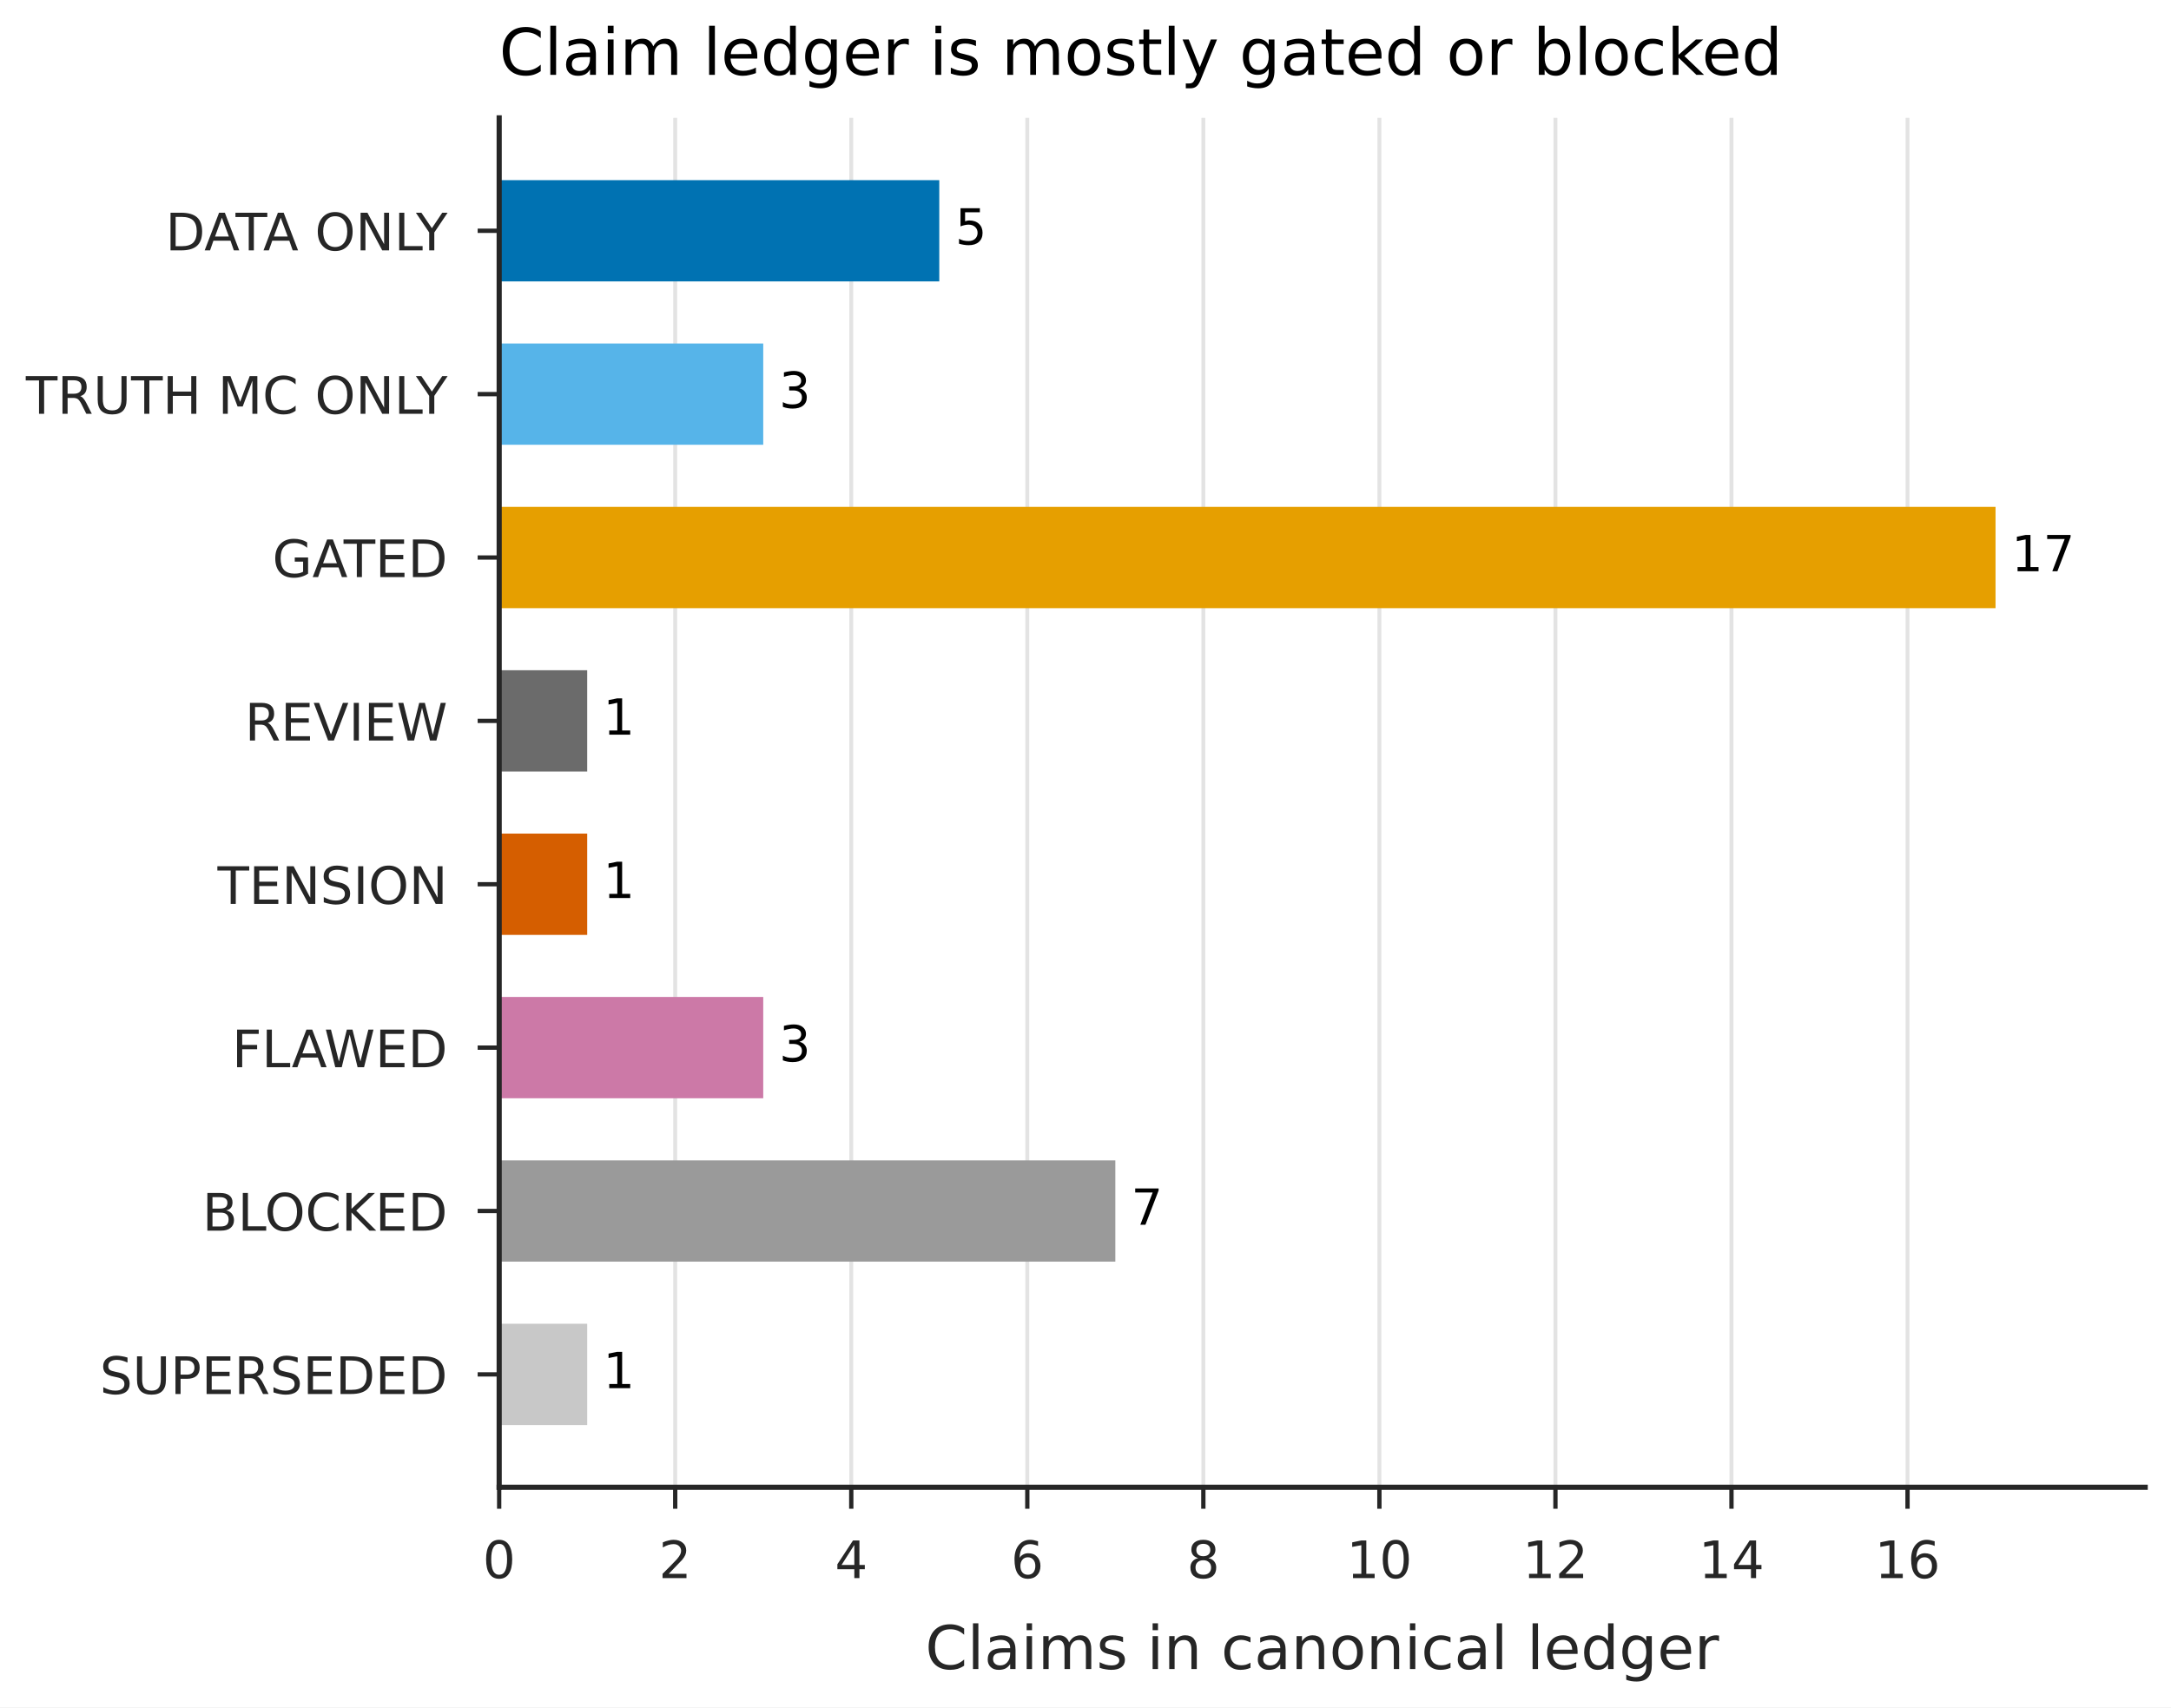
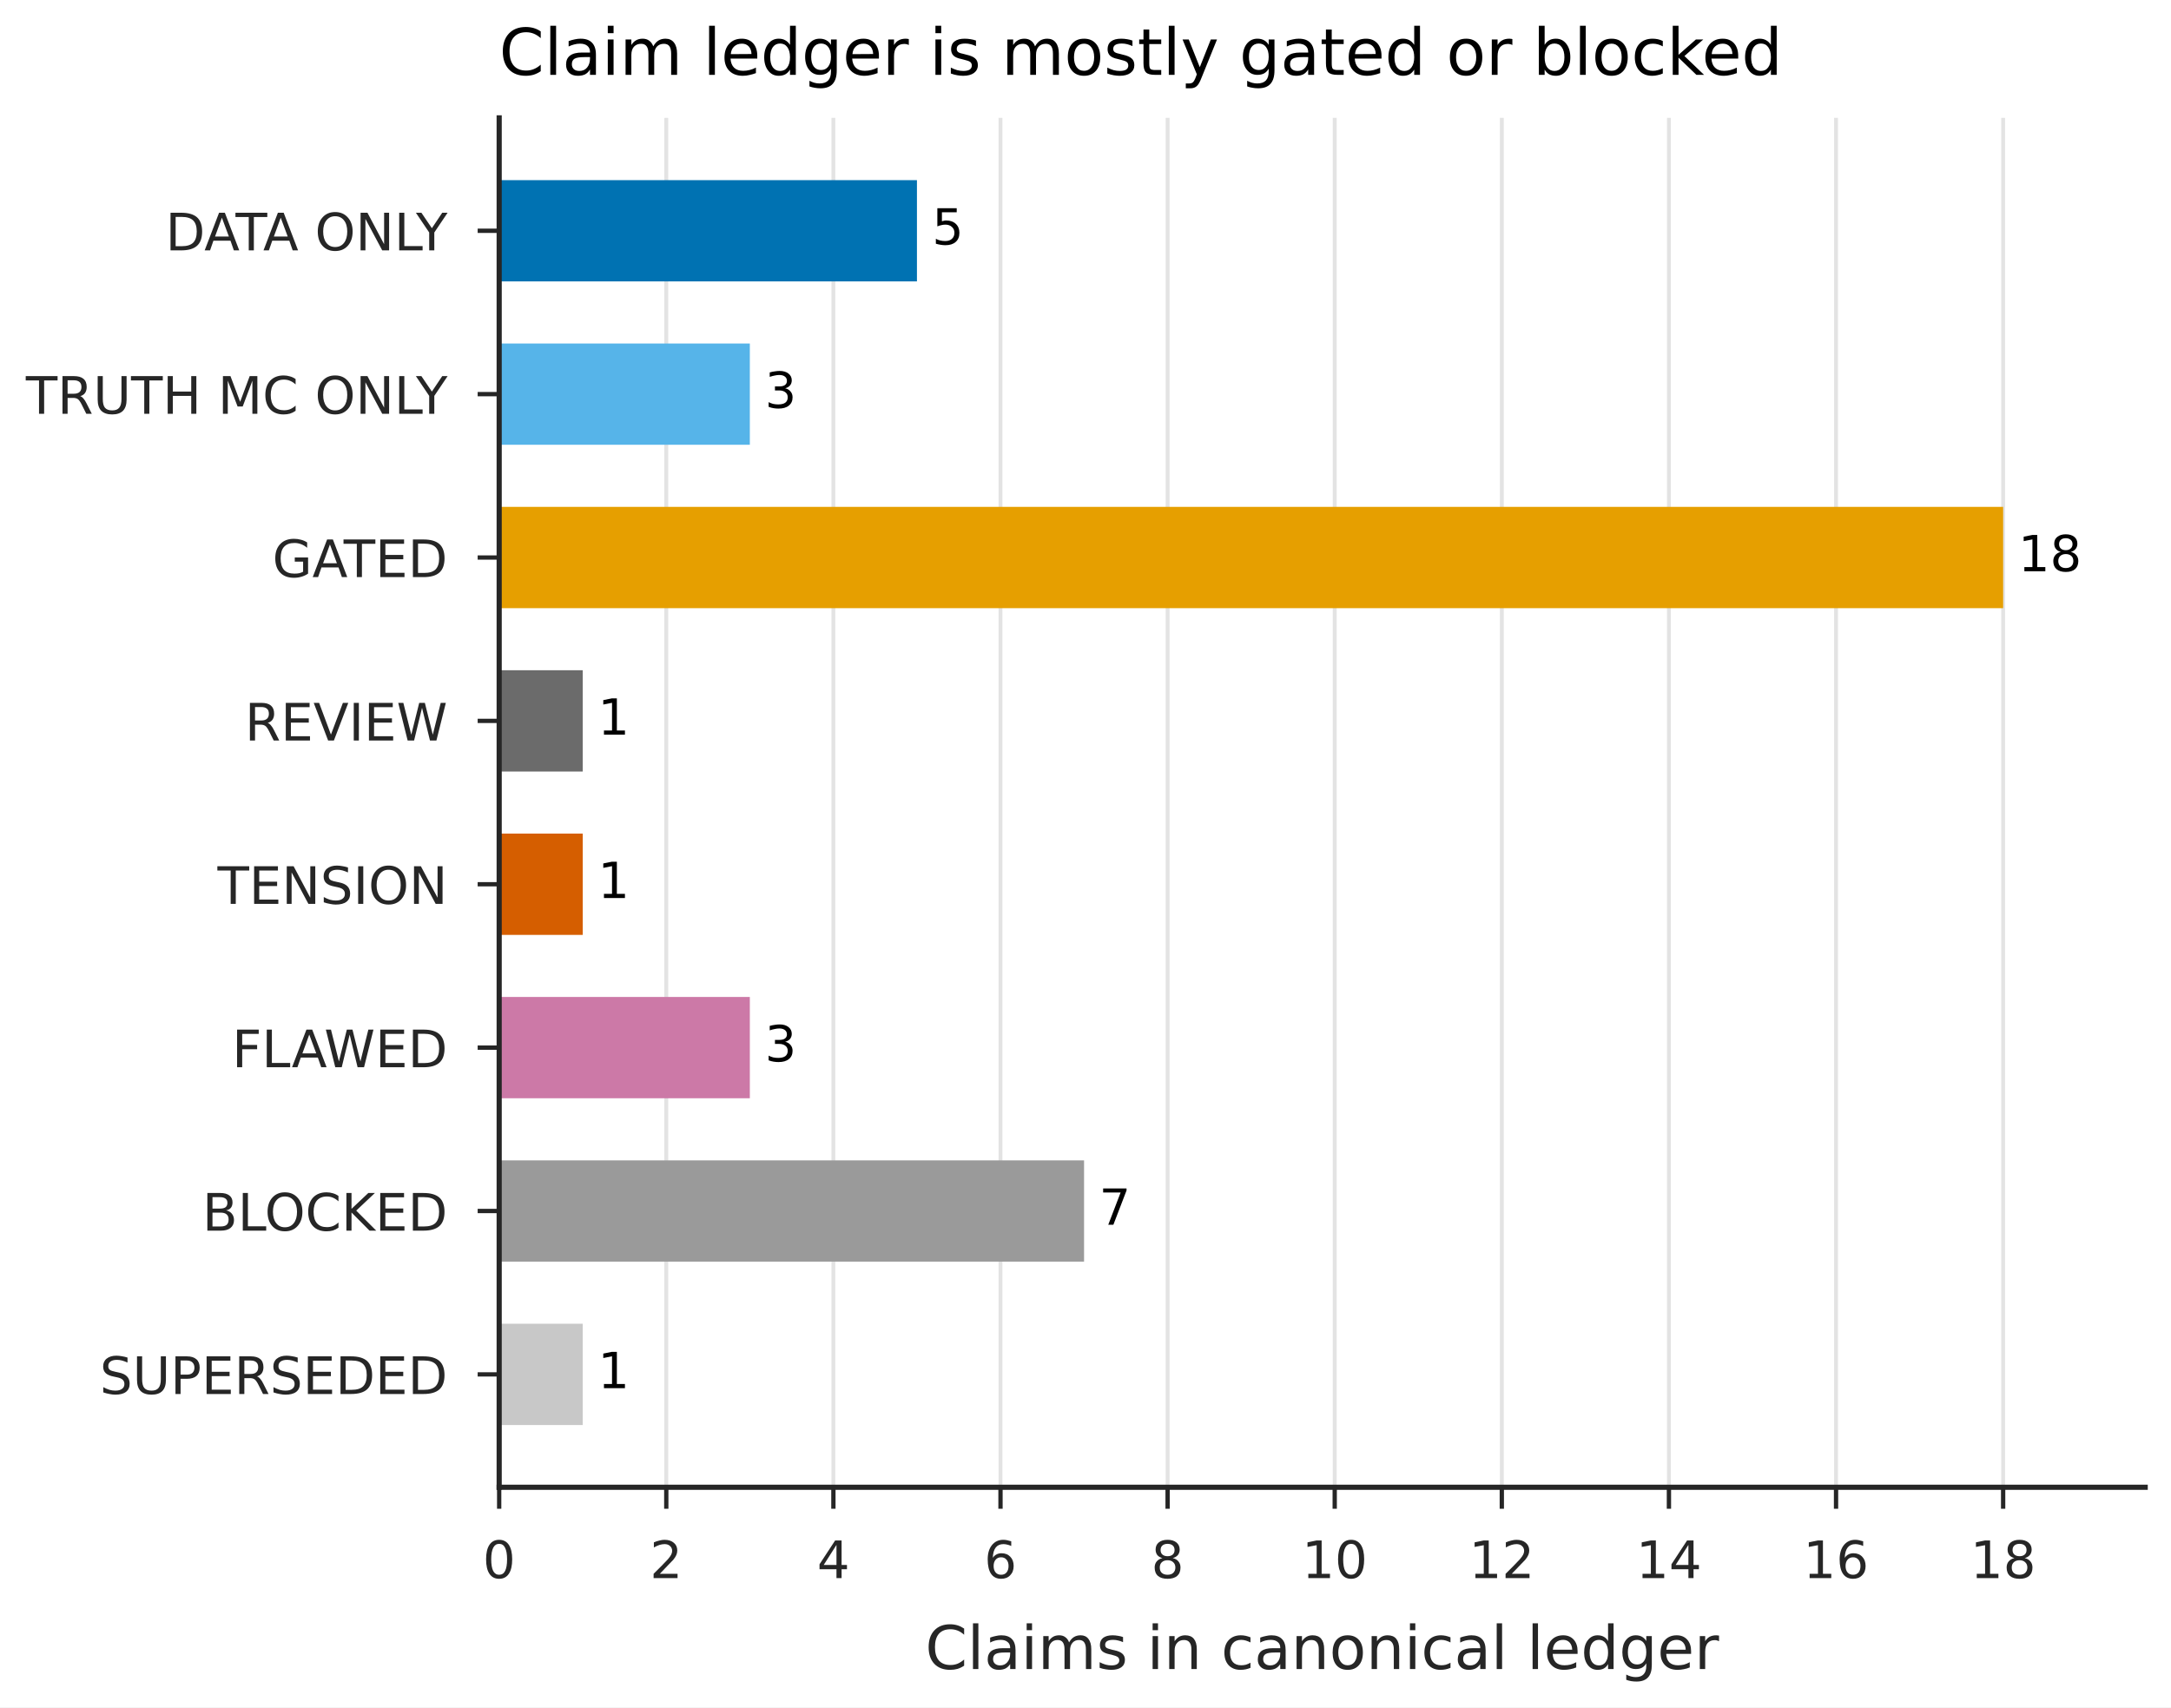
<svg xmlns="http://www.w3.org/2000/svg" xmlns:xlink="http://www.w3.org/1999/xlink" width="252.283pt" height="198.425pt" viewBox="0 0 252.283 198.425" version="1.1">
  <defs>
    <style type="text/css">*{stroke-linejoin: round; stroke-linecap: butt}</style>
  </defs>
  <g id="figure_1">
    <g id="patch_1">
      <path d="M 0 198.425  L 252.283 198.425  L 252.283 0  L 0 0  z " style="fill: #ffffff" />
    </g>
    <g id="axes_1">
      <g id="patch_2">
        <path d="M 58.007 172.843  L 249.283 172.843  L 249.283 13.699  L 58.007 13.699  z " style="fill: #ffffff" />
      </g>
      <g id="matplotlib.axis_1">
        <g id="xtick_1">
          <g id="line2d_1">
            <path d="M 58.007 172.843  L 58.007 13.699  " clip-path="url(#paaef369339)" style="fill: none; stroke: #d8d8d8; stroke-opacity: 0.7; stroke-width: 0.45; stroke-linecap: square" />
          </g>
          <g id="line2d_2">
            <defs>
              <path id="mf00183c285" d="M 0 0  L 0 2.5  " style="stroke: #262626; stroke-width: 0.5" />
            </defs>
            <g>
              <use xlink:href="#mf00183c285" x="58.007" y="172.843" style="fill: #262626; stroke: #262626; stroke-width: 0.5" />
            </g>
          </g>
          <g id="text_1">
            <text style="font-size: 6px; font-family: 'DejaVu Sans', 'Arial', 'Liberation Sans', sans-serif; text-anchor: middle; fill: #262626" x="58.007" y="183.402" transform="rotate(-0 58.00711 183.4025)">0</text>
          </g>
        </g>
        <g id="xtick_2">
          <g id="line2d_3">
-             <path d="M 78.464 172.843  L 78.464 13.699  " clip-path="url(#paaef369339)" style="fill: none; stroke: #d8d8d8; stroke-opacity: 0.7; stroke-width: 0.45; stroke-linecap: square" />
+             <path d="M 77.426 172.843  L 77.426 13.699  " clip-path="url(#paaef369339)" style="fill: none; stroke: #d8d8d8; stroke-opacity: 0.7; stroke-width: 0.45; stroke-linecap: square" />
          </g>
          <g id="line2d_4">
            <g>
-               <use xlink:href="#mf00183c285" x="78.464" y="172.843" style="fill: #262626; stroke: #262626; stroke-width: 0.5" />
+               <use xlink:href="#mf00183c285" x="77.426" y="172.843" style="fill: #262626; stroke: #262626; stroke-width: 0.5" />
            </g>
          </g>
          <g id="text_2">
-             <text style="font-size: 6px; font-family: 'DejaVu Sans', 'Arial', 'Liberation Sans', sans-serif; text-anchor: middle; fill: #262626" x="78.464" y="183.402" transform="rotate(-0 78.46445 183.4025)">2</text>
+             <text style="font-size: 6px; font-family: 'DejaVu Sans', 'Arial', 'Liberation Sans', sans-serif; text-anchor: middle; fill: #262626" x="77.426" y="183.402" transform="rotate(-0 77.42601 183.4025)">2</text>
          </g>
        </g>
        <g id="xtick_3">
          <g id="line2d_5">
-             <path d="M 98.922 172.843  L 98.922 13.699  " clip-path="url(#paaef369339)" style="fill: none; stroke: #d8d8d8; stroke-opacity: 0.7; stroke-width: 0.45; stroke-linecap: square" />
+             <path d="M 96.845 172.843  L 96.845 13.699  " clip-path="url(#paaef369339)" style="fill: none; stroke: #d8d8d8; stroke-opacity: 0.7; stroke-width: 0.45; stroke-linecap: square" />
          </g>
          <g id="line2d_6">
            <g>
-               <use xlink:href="#mf00183c285" x="98.922" y="172.843" style="fill: #262626; stroke: #262626; stroke-width: 0.5" />
+               <use xlink:href="#mf00183c285" x="96.845" y="172.843" style="fill: #262626; stroke: #262626; stroke-width: 0.5" />
            </g>
          </g>
          <g id="text_3">
-             <text style="font-size: 6px; font-family: 'DejaVu Sans', 'Arial', 'Liberation Sans', sans-serif; text-anchor: middle; fill: #262626" x="98.922" y="183.402" transform="rotate(-0 98.92179 183.4025)">4</text>
+             <text style="font-size: 6px; font-family: 'DejaVu Sans', 'Arial', 'Liberation Sans', sans-serif; text-anchor: middle; fill: #262626" x="96.845" y="183.402" transform="rotate(-0 96.8449 183.4025)">4</text>
          </g>
        </g>
        <g id="xtick_4">
          <g id="line2d_7">
-             <path d="M 119.379 172.843  L 119.379 13.699  " clip-path="url(#paaef369339)" style="fill: none; stroke: #d8d8d8; stroke-opacity: 0.7; stroke-width: 0.45; stroke-linecap: square" />
+             <path d="M 116.264 172.843  L 116.264 13.699  " clip-path="url(#paaef369339)" style="fill: none; stroke: #d8d8d8; stroke-opacity: 0.7; stroke-width: 0.45; stroke-linecap: square" />
          </g>
          <g id="line2d_8">
            <g>
-               <use xlink:href="#mf00183c285" x="119.379" y="172.843" style="fill: #262626; stroke: #262626; stroke-width: 0.5" />
+               <use xlink:href="#mf00183c285" x="116.264" y="172.843" style="fill: #262626; stroke: #262626; stroke-width: 0.5" />
            </g>
          </g>
          <g id="text_4">
-             <text style="font-size: 6px; font-family: 'DejaVu Sans', 'Arial', 'Liberation Sans', sans-serif; text-anchor: middle; fill: #262626" x="119.379" y="183.402" transform="rotate(-0 119.3791 183.4025)">6</text>
+             <text style="font-size: 6px; font-family: 'DejaVu Sans', 'Arial', 'Liberation Sans', sans-serif; text-anchor: middle; fill: #262626" x="116.264" y="183.402" transform="rotate(-0 116.2638 183.4025)">6</text>
          </g>
        </g>
        <g id="xtick_5">
          <g id="line2d_9">
-             <path d="M 139.836 172.843  L 139.836 13.699  " clip-path="url(#paaef369339)" style="fill: none; stroke: #d8d8d8; stroke-opacity: 0.7; stroke-width: 0.45; stroke-linecap: square" />
+             <path d="M 135.683 172.843  L 135.683 13.699  " clip-path="url(#paaef369339)" style="fill: none; stroke: #d8d8d8; stroke-opacity: 0.7; stroke-width: 0.45; stroke-linecap: square" />
          </g>
          <g id="line2d_10">
            <g>
-               <use xlink:href="#mf00183c285" x="139.836" y="172.843" style="fill: #262626; stroke: #262626; stroke-width: 0.5" />
+               <use xlink:href="#mf00183c285" x="135.683" y="172.843" style="fill: #262626; stroke: #262626; stroke-width: 0.5" />
            </g>
          </g>
          <g id="text_5">
-             <text style="font-size: 6px; font-family: 'DejaVu Sans', 'Arial', 'Liberation Sans', sans-serif; text-anchor: middle; fill: #262626" x="139.836" y="183.402" transform="rotate(-0 139.8365 183.4025)">8</text>
+             <text style="font-size: 6px; font-family: 'DejaVu Sans', 'Arial', 'Liberation Sans', sans-serif; text-anchor: middle; fill: #262626" x="135.683" y="183.402" transform="rotate(-0 135.6827 183.4025)">8</text>
          </g>
        </g>
        <g id="xtick_6">
          <g id="line2d_11">
-             <path d="M 160.294 172.843  L 160.294 13.699  " clip-path="url(#paaef369339)" style="fill: none; stroke: #d8d8d8; stroke-opacity: 0.7; stroke-width: 0.45; stroke-linecap: square" />
+             <path d="M 155.102 172.843  L 155.102 13.699  " clip-path="url(#paaef369339)" style="fill: none; stroke: #d8d8d8; stroke-opacity: 0.7; stroke-width: 0.45; stroke-linecap: square" />
          </g>
          <g id="line2d_12">
            <g>
-               <use xlink:href="#mf00183c285" x="160.294" y="172.843" style="fill: #262626; stroke: #262626; stroke-width: 0.5" />
+               <use xlink:href="#mf00183c285" x="155.102" y="172.843" style="fill: #262626; stroke: #262626; stroke-width: 0.5" />
            </g>
          </g>
          <g id="text_6">
-             <text style="font-size: 6px; font-family: 'DejaVu Sans', 'Arial', 'Liberation Sans', sans-serif; text-anchor: middle; fill: #262626" x="160.294" y="183.402" transform="rotate(-0 160.2938 183.4025)">10</text>
+             <text style="font-size: 6px; font-family: 'DejaVu Sans', 'Arial', 'Liberation Sans', sans-serif; text-anchor: middle; fill: #262626" x="155.102" y="183.402" transform="rotate(-0 155.1016 183.4025)">10</text>
          </g>
        </g>
        <g id="xtick_7">
          <g id="line2d_13">
-             <path d="M 180.751 172.843  L 180.751 13.699  " clip-path="url(#paaef369339)" style="fill: none; stroke: #d8d8d8; stroke-opacity: 0.7; stroke-width: 0.45; stroke-linecap: square" />
+             <path d="M 174.52 172.843  L 174.52 13.699  " clip-path="url(#paaef369339)" style="fill: none; stroke: #d8d8d8; stroke-opacity: 0.7; stroke-width: 0.45; stroke-linecap: square" />
          </g>
          <g id="line2d_14">
            <g>
-               <use xlink:href="#mf00183c285" x="180.751" y="172.843" style="fill: #262626; stroke: #262626; stroke-width: 0.5" />
+               <use xlink:href="#mf00183c285" x="174.52" y="172.843" style="fill: #262626; stroke: #262626; stroke-width: 0.5" />
            </g>
          </g>
          <g id="text_7">
-             <text style="font-size: 6px; font-family: 'DejaVu Sans', 'Arial', 'Liberation Sans', sans-serif; text-anchor: middle; fill: #262626" x="180.751" y="183.402" transform="rotate(-0 180.7511 183.4025)">12</text>
+             <text style="font-size: 6px; font-family: 'DejaVu Sans', 'Arial', 'Liberation Sans', sans-serif; text-anchor: middle; fill: #262626" x="174.52" y="183.402" transform="rotate(-0 174.5205 183.4025)">12</text>
          </g>
        </g>
        <g id="xtick_8">
          <g id="line2d_15">
-             <path d="M 201.208 172.843  L 201.208 13.699  " clip-path="url(#paaef369339)" style="fill: none; stroke: #d8d8d8; stroke-opacity: 0.7; stroke-width: 0.45; stroke-linecap: square" />
+             <path d="M 193.939 172.843  L 193.939 13.699  " clip-path="url(#paaef369339)" style="fill: none; stroke: #d8d8d8; stroke-opacity: 0.7; stroke-width: 0.45; stroke-linecap: square" />
          </g>
          <g id="line2d_16">
            <g>
-               <use xlink:href="#mf00183c285" x="201.208" y="172.843" style="fill: #262626; stroke: #262626; stroke-width: 0.5" />
+               <use xlink:href="#mf00183c285" x="193.939" y="172.843" style="fill: #262626; stroke: #262626; stroke-width: 0.5" />
            </g>
          </g>
          <g id="text_8">
-             <text style="font-size: 6px; font-family: 'DejaVu Sans', 'Arial', 'Liberation Sans', sans-serif; text-anchor: middle; fill: #262626" x="201.208" y="183.402" transform="rotate(-0 201.2085 183.4025)">14</text>
+             <text style="font-size: 6px; font-family: 'DejaVu Sans', 'Arial', 'Liberation Sans', sans-serif; text-anchor: middle; fill: #262626" x="193.939" y="183.402" transform="rotate(-0 193.9394 183.4025)">14</text>
          </g>
        </g>
        <g id="xtick_9">
          <g id="line2d_17">
-             <path d="M 221.666 172.843  L 221.666 13.699  " clip-path="url(#paaef369339)" style="fill: none; stroke: #d8d8d8; stroke-opacity: 0.7; stroke-width: 0.45; stroke-linecap: square" />
+             <path d="M 213.358 172.843  L 213.358 13.699  " clip-path="url(#paaef369339)" style="fill: none; stroke: #d8d8d8; stroke-opacity: 0.7; stroke-width: 0.45; stroke-linecap: square" />
          </g>
          <g id="line2d_18">
            <g>
-               <use xlink:href="#mf00183c285" x="221.666" y="172.843" style="fill: #262626; stroke: #262626; stroke-width: 0.5" />
+               <use xlink:href="#mf00183c285" x="213.358" y="172.843" style="fill: #262626; stroke: #262626; stroke-width: 0.5" />
            </g>
          </g>
          <g id="text_9">
-             <text style="font-size: 6px; font-family: 'DejaVu Sans', 'Arial', 'Liberation Sans', sans-serif; text-anchor: middle; fill: #262626" x="221.666" y="183.402" transform="rotate(-0 221.6658 183.4025)">16</text>
-           </g>
-         </g>
-         <g id="text_10">
+             <text style="font-size: 6px; font-family: 'DejaVu Sans', 'Arial', 'Liberation Sans', sans-serif; text-anchor: middle; fill: #262626" x="213.358" y="183.402" transform="rotate(-0 213.3583 183.4025)">16</text>
+           </g>
+         </g>
+         <g id="xtick_10">
+           <g id="line2d_19">
+             <path d="M 232.777 172.843  L 232.777 13.699  " clip-path="url(#paaef369339)" style="fill: none; stroke: #d8d8d8; stroke-opacity: 0.7; stroke-width: 0.45; stroke-linecap: square" />
+           </g>
+           <g id="line2d_20">
+             <g>
+               <use xlink:href="#mf00183c285" x="232.777" y="172.843" style="fill: #262626; stroke: #262626; stroke-width: 0.5" />
+             </g>
+           </g>
+           <g id="text_10">
+             <text style="font-size: 6px; font-family: 'DejaVu Sans', 'Arial', 'Liberation Sans', sans-serif; text-anchor: middle; fill: #262626" x="232.777" y="183.402" transform="rotate(-0 232.7772 183.4025)">18</text>
+           </g>
+         </g>
+         <g id="text_11">
          <text style="font-size: 7px; font-family: 'DejaVu Sans', 'Arial', 'Liberation Sans', sans-serif; text-anchor: middle; fill: #262626" x="153.645" y="193.969" transform="rotate(-0 153.6452 193.9692)">Claims in canonical ledger</text>
        </g>
      </g>
      <g id="matplotlib.axis_2">
        <g id="ytick_1">
-           <g id="line2d_19">
+           <g id="line2d_21">
            <defs>
              <path id="m5b9cb7b1d8" d="M 0 0  L -2.5 0  " style="stroke: #262626; stroke-width: 0.5" />
            </defs>
            <g>
              <use xlink:href="#m5b9cb7b1d8" x="58.007" y="26.819" style="fill: #262626; stroke: #262626; stroke-width: 0.5" />
            </g>
          </g>
-           <g id="text_11">
+           <g id="text_12">
            <text style="font-size: 6px; font-family: 'DejaVu Sans', 'Arial', 'Liberation Sans', sans-serif; text-anchor: end; fill: #262626" x="52.007" y="29.098" transform="rotate(-0 52.00711 29.09823)">DATA ONLY</text>
          </g>
        </g>
        <g id="ytick_2">
-           <g id="line2d_20">
+           <g id="line2d_22">
            <g>
              <use xlink:href="#m5b9cb7b1d8" x="58.007" y="45.805" style="fill: #262626; stroke: #262626; stroke-width: 0.5" />
            </g>
          </g>
-           <g id="text_12">
+           <g id="text_13">
            <text style="font-size: 6px; font-family: 'DejaVu Sans', 'Arial', 'Liberation Sans', sans-serif; text-anchor: end; fill: #262626" x="52.007" y="48.085" transform="rotate(-0 52.00711 48.08467)">TRUTH MC ONLY</text>
          </g>
        </g>
        <g id="ytick_3">
-           <g id="line2d_21">
+           <g id="line2d_23">
            <g>
              <use xlink:href="#m5b9cb7b1d8" x="58.007" y="64.792" style="fill: #262626; stroke: #262626; stroke-width: 0.5" />
            </g>
          </g>
-           <g id="text_13">
+           <g id="text_14">
            <text style="font-size: 6px; font-family: 'DejaVu Sans', 'Arial', 'Liberation Sans', sans-serif; text-anchor: end; fill: #262626" x="52.007" y="67.071" transform="rotate(-0 52.00711 67.07111)">GATED</text>
          </g>
        </g>
        <g id="ytick_4">
-           <g id="line2d_22">
+           <g id="line2d_24">
            <g>
              <use xlink:href="#m5b9cb7b1d8" x="58.007" y="83.778" style="fill: #262626; stroke: #262626; stroke-width: 0.5" />
            </g>
          </g>
-           <g id="text_14">
+           <g id="text_15">
            <text style="font-size: 6px; font-family: 'DejaVu Sans', 'Arial', 'Liberation Sans', sans-serif; text-anchor: end; fill: #262626" x="52.007" y="86.058" transform="rotate(-0 52.00711 86.05754)">REVIEW</text>
          </g>
        </g>
        <g id="ytick_5">
-           <g id="line2d_23">
+           <g id="line2d_25">
            <g>
              <use xlink:href="#m5b9cb7b1d8" x="58.007" y="102.764" style="fill: #262626; stroke: #262626; stroke-width: 0.5" />
            </g>
          </g>
-           <g id="text_15">
+           <g id="text_16">
            <text style="font-size: 6px; font-family: 'DejaVu Sans', 'Arial', 'Liberation Sans', sans-serif; text-anchor: end; fill: #262626" x="52.007" y="105.044" transform="rotate(-0 52.00711 105.044)">TENSION</text>
          </g>
        </g>
        <g id="ytick_6">
-           <g id="line2d_24">
+           <g id="line2d_26">
            <g>
              <use xlink:href="#m5b9cb7b1d8" x="58.007" y="121.751" style="fill: #262626; stroke: #262626; stroke-width: 0.5" />
            </g>
          </g>
-           <g id="text_16">
+           <g id="text_17">
            <text style="font-size: 6px; font-family: 'DejaVu Sans', 'Arial', 'Liberation Sans', sans-serif; text-anchor: end; fill: #262626" x="52.007" y="124.03" transform="rotate(-0 52.00711 124.0304)">FLAWED</text>
          </g>
        </g>
        <g id="ytick_7">
-           <g id="line2d_25">
+           <g id="line2d_27">
            <g>
              <use xlink:href="#m5b9cb7b1d8" x="58.007" y="140.737" style="fill: #262626; stroke: #262626; stroke-width: 0.5" />
            </g>
          </g>
-           <g id="text_17">
+           <g id="text_18">
            <text style="font-size: 6px; font-family: 'DejaVu Sans', 'Arial', 'Liberation Sans', sans-serif; text-anchor: end; fill: #262626" x="52.007" y="143.017" transform="rotate(-0 52.00711 143.0169)">BLOCKED</text>
          </g>
        </g>
        <g id="ytick_8">
-           <g id="line2d_26">
+           <g id="line2d_28">
            <g>
              <use xlink:href="#m5b9cb7b1d8" x="58.007" y="159.724" style="fill: #262626; stroke: #262626; stroke-width: 0.5" />
            </g>
          </g>
-           <g id="text_18">
+           <g id="text_19">
            <text style="font-size: 6px; font-family: 'DejaVu Sans', 'Arial', 'Liberation Sans', sans-serif; text-anchor: end; fill: #262626" x="52.007" y="162.003" transform="rotate(-0 52.00711 162.0033)">SUPERSEDED</text>
          </g>
        </g>
      </g>
      <g id="patch_3">
-         <path d="M 58.007 20.933  L 109.15 20.933  L 109.15 32.704  L 58.007 32.704  z " clip-path="url(#paaef369339)" style="fill: #0072b2" />
+         <path d="M 58.007 20.933  L 106.554 20.933  L 106.554 32.704  L 58.007 32.704  z " clip-path="url(#paaef369339)" style="fill: #0072b2" />
      </g>
      <g id="patch_4">
-         <path d="M 58.007 39.919  L 88.693 39.919  L 88.693 51.691  L 58.007 51.691  z " clip-path="url(#paaef369339)" style="fill: #56b4e9" />
+         <path d="M 58.007 39.919  L 87.135 39.919  L 87.135 51.691  L 58.007 51.691  z " clip-path="url(#paaef369339)" style="fill: #56b4e9" />
      </g>
      <g id="patch_5">
-         <path d="M 58.007 58.906  L 231.894 58.906  L 231.894 70.677  L 58.007 70.677  z " clip-path="url(#paaef369339)" style="fill: #e69f00" />
+         <path d="M 58.007 58.906  L 232.777 58.906  L 232.777 70.677  L 58.007 70.677  z " clip-path="url(#paaef369339)" style="fill: #e69f00" />
      </g>
      <g id="patch_6">
-         <path d="M 58.007 77.892  L 68.236 77.892  L 68.236 89.664  L 58.007 89.664  z " clip-path="url(#paaef369339)" style="fill: #6b6b6b" />
+         <path d="M 58.007 77.892  L 67.717 77.892  L 67.717 89.664  L 58.007 89.664  z " clip-path="url(#paaef369339)" style="fill: #6b6b6b" />
      </g>
      <g id="patch_7">
-         <path d="M 58.007 96.879  L 68.236 96.879  L 68.236 108.65  L 58.007 108.65  z " clip-path="url(#paaef369339)" style="fill: #d55e00" />
+         <path d="M 58.007 96.879  L 67.717 96.879  L 67.717 108.65  L 58.007 108.65  z " clip-path="url(#paaef369339)" style="fill: #d55e00" />
      </g>
      <g id="patch_8">
-         <path d="M 58.007 115.865  L 88.693 115.865  L 88.693 127.637  L 58.007 127.637  z " clip-path="url(#paaef369339)" style="fill: #cc79a7" />
+         <path d="M 58.007 115.865  L 87.135 115.865  L 87.135 127.637  L 58.007 127.637  z " clip-path="url(#paaef369339)" style="fill: #cc79a7" />
      </g>
      <g id="patch_9">
-         <path d="M 58.007 134.852  L 129.608 134.852  L 129.608 146.623  L 58.007 146.623  z " clip-path="url(#paaef369339)" style="fill: #9a9a9a" />
+         <path d="M 58.007 134.852  L 125.973 134.852  L 125.973 146.623  L 58.007 146.623  z " clip-path="url(#paaef369339)" style="fill: #9a9a9a" />
      </g>
      <g id="patch_10">
-         <path d="M 58.007 153.838  L 68.236 153.838  L 68.236 165.61  L 58.007 165.61  z " clip-path="url(#paaef369339)" style="fill: #c8c8c8" />
+         <path d="M 58.007 153.838  L 67.717 153.838  L 67.717 165.61  L 58.007 165.61  z " clip-path="url(#paaef369339)" style="fill: #c8c8c8" />
      </g>
      <g id="patch_11">
        <path d="M 58.007 172.843  L 58.007 13.699  " style="fill: none; stroke: #262626; stroke-width: 0.6; stroke-linejoin: miter; stroke-linecap: square" />
      </g>
      <g id="patch_12">
        <path d="M 58.007 172.843  L 249.283 172.843  " style="fill: none; stroke: #262626; stroke-width: 0.6; stroke-linejoin: miter; stroke-linecap: square" />
      </g>
-       <g id="text_19">
-         <text style="font-size: 5.8px; font-family: 'DejaVu Sans', 'Arial', 'Liberation Sans', sans-serif; text-anchor: start" x="110.992" y="28.419" transform="rotate(-0 110.9916 28.41914)">5</text>
-       </g>
      <g id="text_20">
-         <text style="font-size: 5.8px; font-family: 'DejaVu Sans', 'Arial', 'Liberation Sans', sans-serif; text-anchor: start" x="90.534" y="47.406" transform="rotate(-0 90.53428 47.40557)">3</text>
+         <text style="font-size: 5.8px; font-family: 'DejaVu Sans', 'Arial', 'Liberation Sans', sans-serif; text-anchor: start" x="108.302" y="28.419" transform="rotate(-0 108.3021 28.41914)">5</text>
      </g>
      <g id="text_21">
-         <text style="font-size: 5.8px; font-family: 'DejaVu Sans', 'Arial', 'Liberation Sans', sans-serif; text-anchor: start" x="233.736" y="66.392" transform="rotate(-0 233.7356 66.39201)">17</text>
+         <text style="font-size: 5.8px; font-family: 'DejaVu Sans', 'Arial', 'Liberation Sans', sans-serif; text-anchor: start" x="88.883" y="47.406" transform="rotate(-0 88.88316 47.40557)">3</text>
      </g>
      <g id="text_22">
-         <text style="font-size: 5.8px; font-family: 'DejaVu Sans', 'Arial', 'Liberation Sans', sans-serif; text-anchor: start" x="70.077" y="85.378" transform="rotate(-0 70.07694 85.37845)">1</text>
+         <text style="font-size: 5.8px; font-family: 'DejaVu Sans', 'Arial', 'Liberation Sans', sans-serif; text-anchor: start" x="234.525" y="66.392" transform="rotate(-0 234.5249 66.39201)">18</text>
      </g>
      <g id="text_23">
-         <text style="font-size: 5.8px; font-family: 'DejaVu Sans', 'Arial', 'Liberation Sans', sans-serif; text-anchor: start" x="70.077" y="104.365" transform="rotate(-0 70.07694 104.3649)">1</text>
+         <text style="font-size: 5.8px; font-family: 'DejaVu Sans', 'Arial', 'Liberation Sans', sans-serif; text-anchor: start" x="69.464" y="85.378" transform="rotate(-0 69.46426 85.37845)">1</text>
      </g>
      <g id="text_24">
-         <text style="font-size: 5.8px; font-family: 'DejaVu Sans', 'Arial', 'Liberation Sans', sans-serif; text-anchor: start" x="90.534" y="123.351" transform="rotate(-0 90.53428 123.3513)">3</text>
+         <text style="font-size: 5.8px; font-family: 'DejaVu Sans', 'Arial', 'Liberation Sans', sans-serif; text-anchor: start" x="69.464" y="104.365" transform="rotate(-0 69.46426 104.3649)">1</text>
      </g>
      <g id="text_25">
-         <text style="font-size: 5.8px; font-family: 'DejaVu Sans', 'Arial', 'Liberation Sans', sans-serif; text-anchor: start" x="131.449" y="142.338" transform="rotate(-0 131.449 142.3378)">7</text>
+         <text style="font-size: 5.8px; font-family: 'DejaVu Sans', 'Arial', 'Liberation Sans', sans-serif; text-anchor: start" x="88.883" y="123.351" transform="rotate(-0 88.88316 123.3513)">3</text>
      </g>
      <g id="text_26">
-         <text style="font-size: 5.8px; font-family: 'DejaVu Sans', 'Arial', 'Liberation Sans', sans-serif; text-anchor: start" x="70.077" y="161.324" transform="rotate(-0 70.07694 161.3242)">1</text>
+         <text style="font-size: 5.8px; font-family: 'DejaVu Sans', 'Arial', 'Liberation Sans', sans-serif; text-anchor: start" x="127.721" y="142.338" transform="rotate(-0 127.7209 142.3378)">7</text>
      </g>
      <g id="text_27">
+         <text style="font-size: 5.8px; font-family: 'DejaVu Sans', 'Arial', 'Liberation Sans', sans-serif; text-anchor: start" x="69.464" y="161.324" transform="rotate(-0 69.46426 161.3242)">1</text>
+       </g>
+       <g id="text_28">
        <text style="font-size: 7.5px; font-family: 'DejaVu Sans', 'Arial', 'Liberation Sans', sans-serif; text-anchor: start" x="58.007" y="8.699" transform="rotate(-0 58.00711 8.699068)">Claim ledger is mostly gated or blocked</text>
      </g>
    </g>
  </g>
  <defs>
    <clipPath id="paaef369339">
      <rect x="58.007" y="13.699" width="191.276" height="159.144" />
    </clipPath>
  </defs>
</svg>
